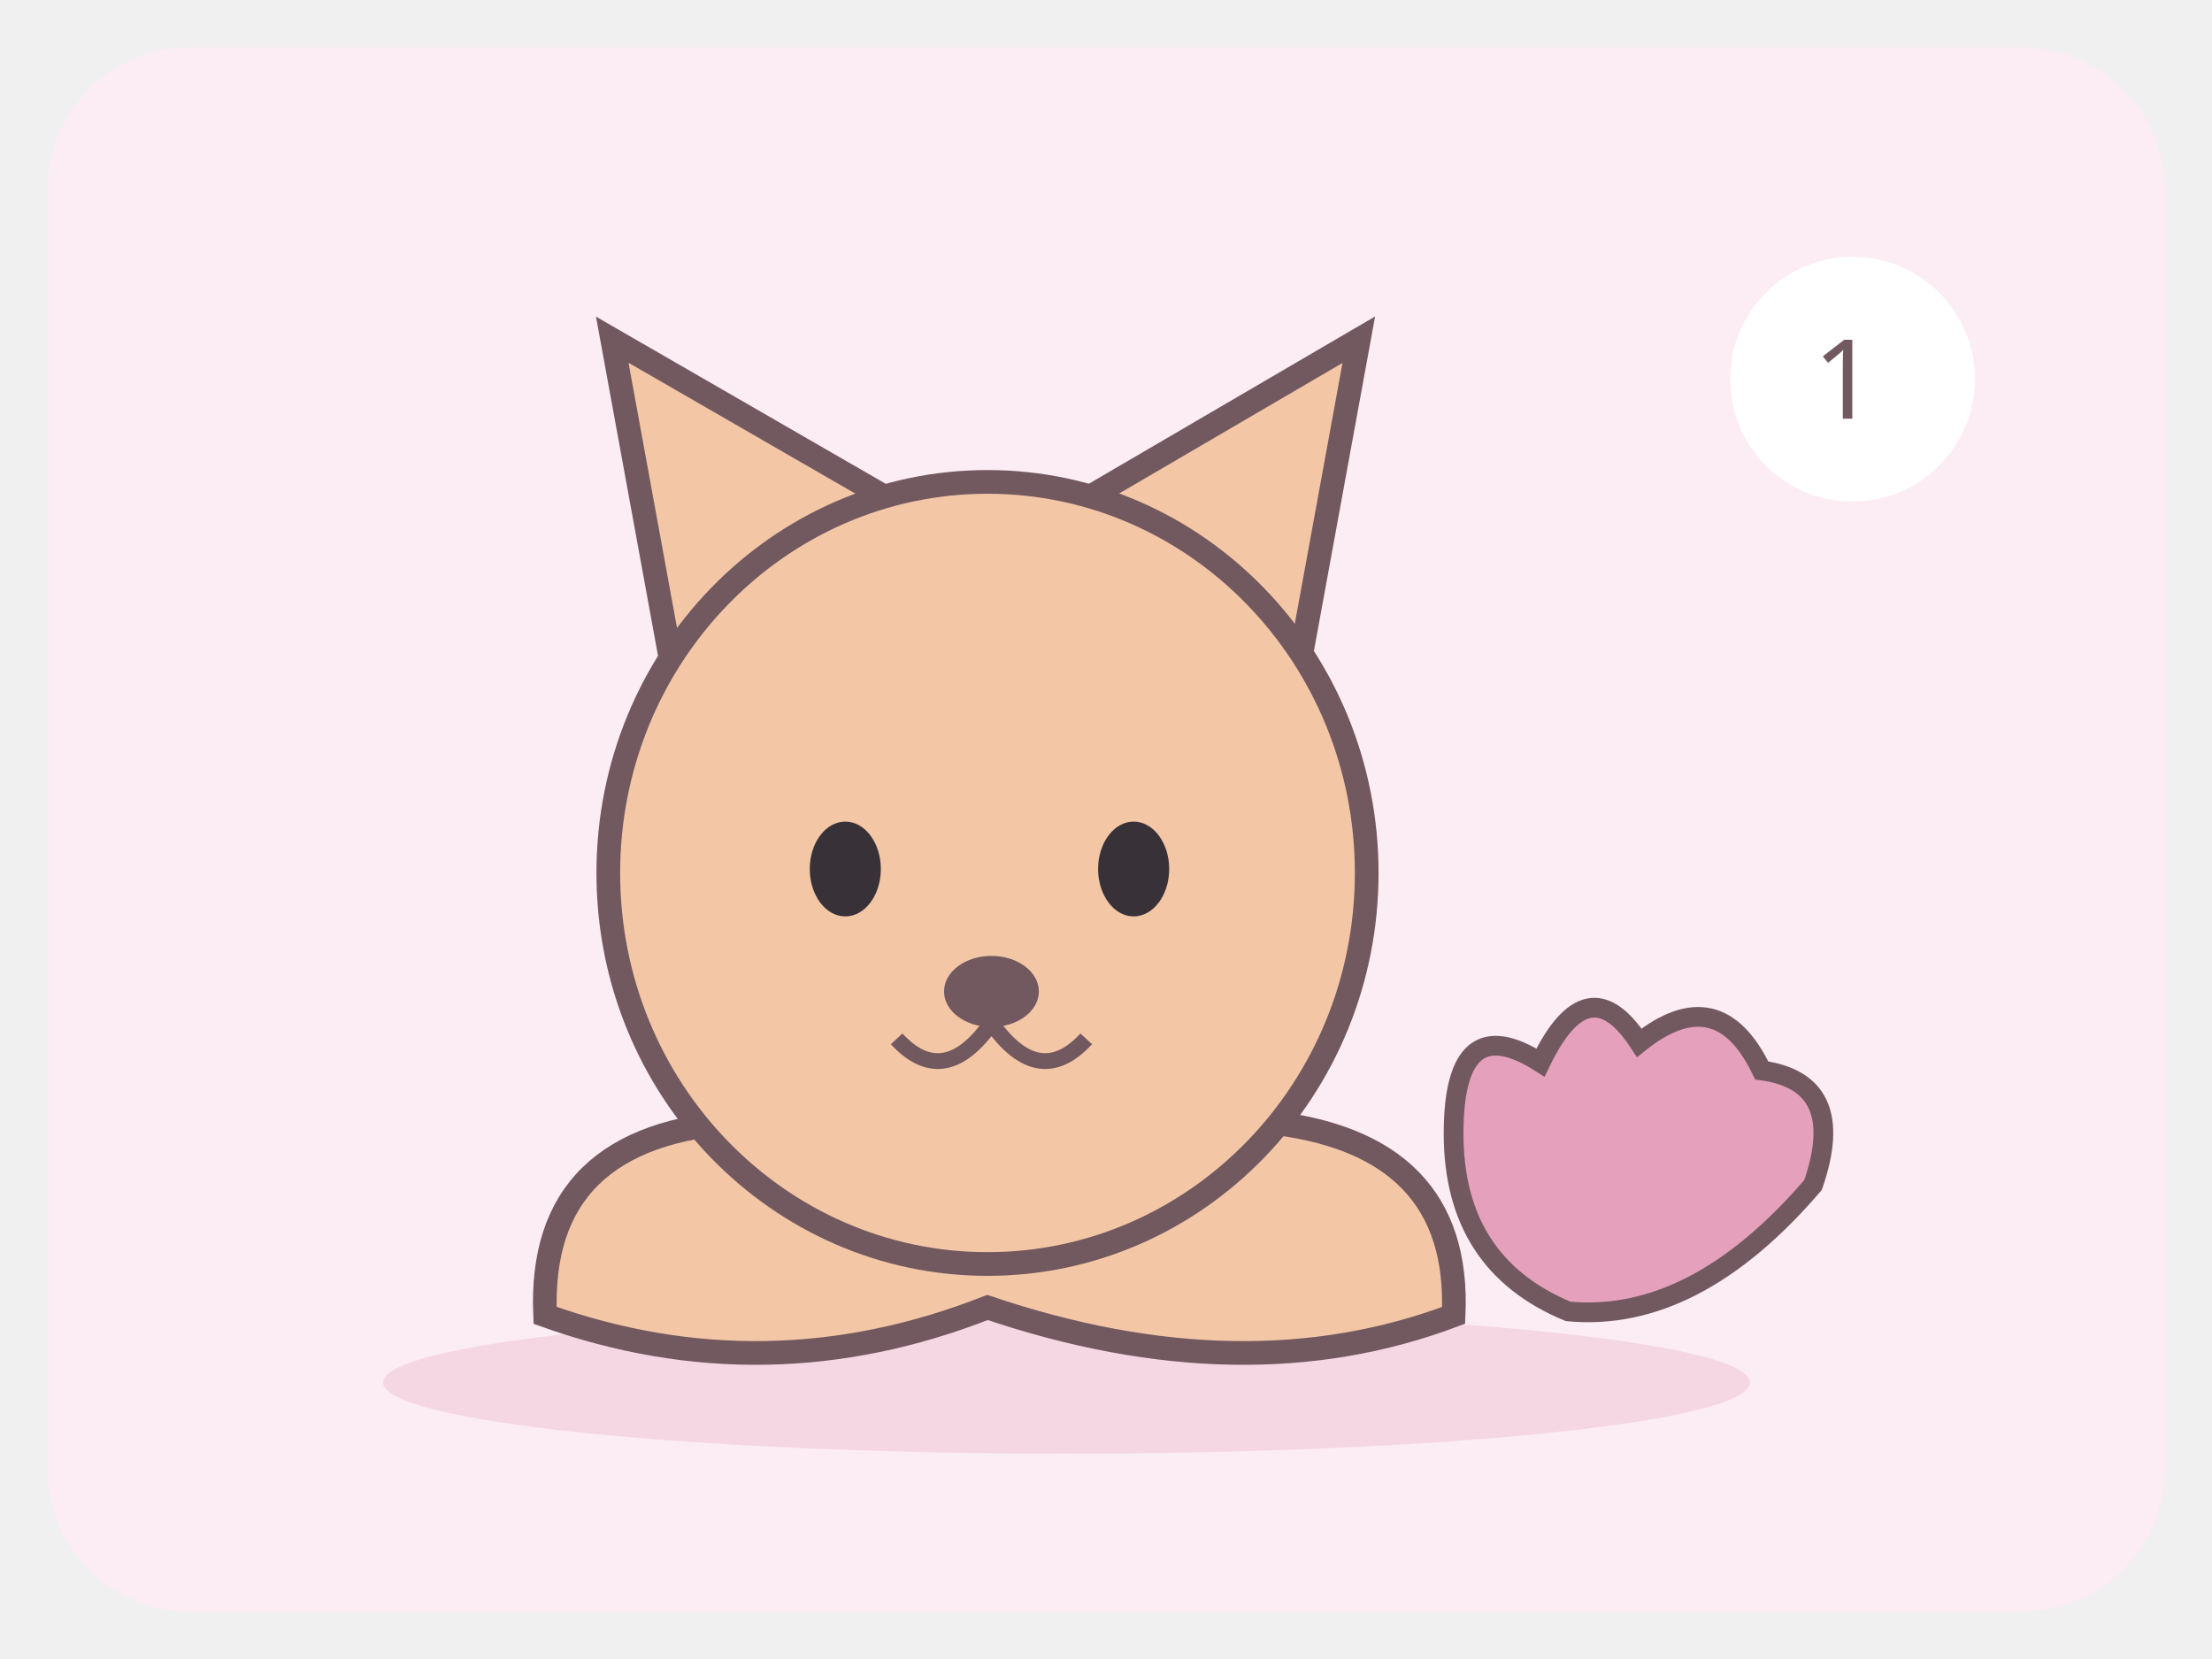
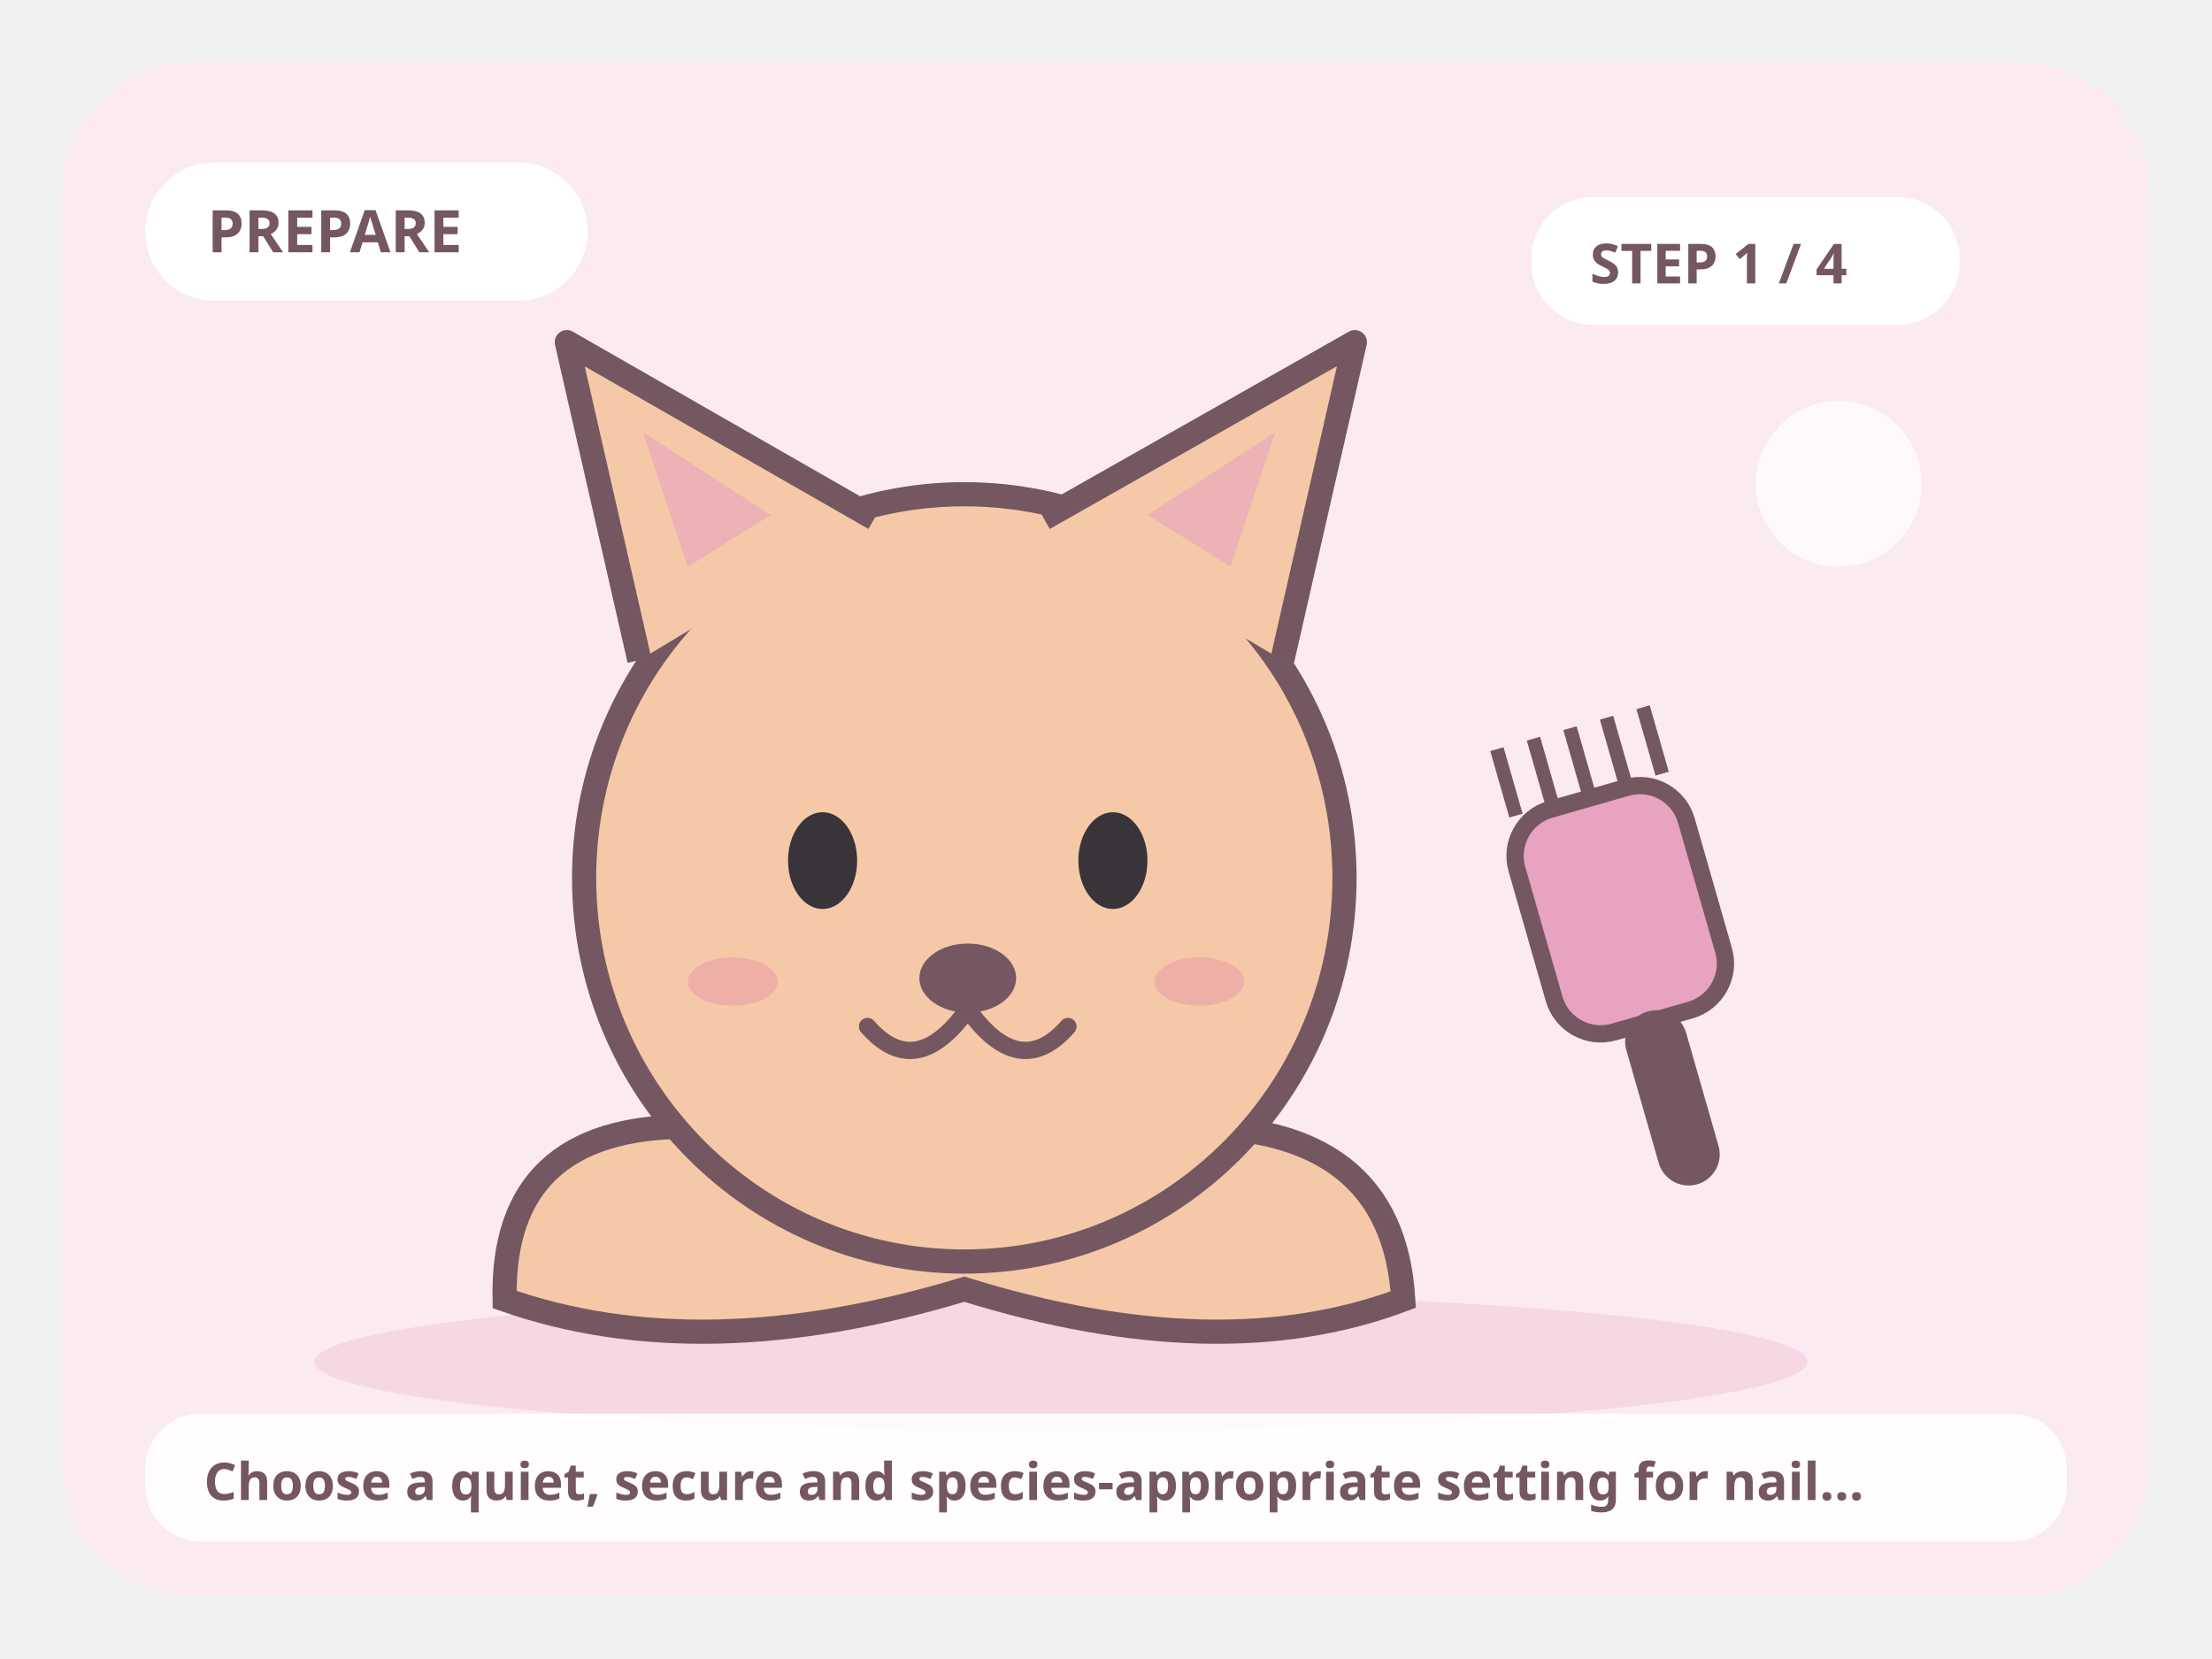
- <svg xmlns="http://www.w3.org/2000/svg" viewBox="0 0 560 420" role="img" aria-label="cat cat nail care cooperation lesson 01">
-   <rect x="12" y="12" width="536" height="396" rx="36" fill="#FCECF3" />
-   <ellipse cx="270" cy="350" rx="173" ry="18" fill="#E5A0BC" opacity=".3" />
-   <path d="M368 287q0-32 22-18 12-25 25-5 20-16 31 7 22 3 13 29-30 35-62 32-29-12-29-45Z" fill="#E5A0BC" stroke="#725960" stroke-width="5" />
-   <path d="M188 284q-52 3-50 49 56 20 112-2 65 22 118 2 2-44-48-49" fill="#F3C6A6" stroke="#725960" stroke-width="6" />
-   <path d="M170 168l-15-82 78 45M267 131l77-45-15 82" fill="#F3C6A6" stroke="#725960" stroke-width="6" />
-   <ellipse cx="250" cy="221" rx="96" ry="99" fill="#F3C6A6" stroke="#725960" stroke-width="6" />
-   <ellipse cx="214" cy="220" rx="9" ry="12" fill="#383238" />
-   <ellipse cx="287" cy="220" rx="9" ry="12" fill="#383238" />
-   <ellipse cx="251" cy="251" rx="12" ry="9" fill="#725960" />
-   <path d="M251 259q-12 17-24 4m24-4q12 17 24 4" stroke="#725960" stroke-width="4" fill="none" />
-   <circle cx="469" cy="96" r="31" fill="white" />
-   <text x="459" y="106" font-family="sans-serif" font-size="28" fill="#725960">1</text>
+ <svg xmlns="http://www.w3.org/2000/svg" viewBox="0 0 640 480" role="img" aria-labelledby="title description">
+   <rect x="18" y="18" width="604" height="444" rx="38" fill="#FBEAF2" />
+   <ellipse cx="307" cy="394" rx="216" ry="20" fill="#E7A3C0" opacity=".25" />
+   <circle cx="532" cy="140" r="24" fill="white" opacity=".7" />
+   <g transform="translate(0 0) rotate(-16 462 274)">
+     <rect x="446" y="232" width="51" height="67" rx="14" fill="#E7A3C0" stroke="#745760" stroke-width="5" />
+     <path d="M450 231v-20m11 20v-20m11 20v-20m11 20v-20m11 20v-20" stroke="#745760" stroke-width="4" />
+     <rect x="462" y="296" width="18" height="52" rx="9" fill="#745760" />
+   </g>
+   <g transform="rotate(0 280 275)">
+     <path d="M199 326q-54 0-53 50 57 20 133-3 74 23 127 3-3-51-64-50" fill="#F5C9A8" stroke="#745760" stroke-width="7" />
+     <ellipse cx="279" cy="254" rx="110" ry="111" fill="#F5C9A8" stroke="#745760" stroke-width="7" />
+     <path d="M185 191l-21-92 89 51M302 150l90-51-21 92" fill="#F5C9A8" stroke="#745760" stroke-width="7" stroke-linejoin="round" />
+     <path d="M199 164l-13-39 37 24m109 0 37-24-13 39" fill="#E7A3C0" opacity=".6" />
+     <ellipse cx="238" cy="249" rx="10" ry="14" fill="#39343A" />
+     <ellipse cx="322" cy="249" rx="10" ry="14" fill="#39343A" />
+     <ellipse cx="280" cy="283" rx="14" ry="10" fill="#745760" />
+     <path d="M280 292q-15 21-29 5m29-5q15 21 29 5" stroke="#745760" stroke-width="5" fill="none" stroke-linecap="round" />
+     <ellipse cx="212" cy="284" rx="13" ry="7" fill="#E9A0A5" opacity=".6" />
+     <ellipse cx="347" cy="284" rx="13" ry="7" fill="#E9A0A5" opacity=".6" />
+   </g>
+   <rect x="42" y="47" width="128" height="40" rx="20" fill="white" />
+   <text x="60" y="73" font-family="sans-serif" font-size="17" font-weight="700" fill="#745760">PREPARE</text>
+   <g>
+     <rect x="443" y="57" width="124" height="37" rx="18" fill="white" />
+     <text x="460" y="82" font-family="sans-serif" font-weight="700" font-size="16" fill="#745760">STEP 1 / 4</text>
+   </g>
+   <rect x="42" y="409" width="556" height="37" rx="16" fill="white" opacity=".91" />
+   <text x="59" y="434" font-family="sans-serif" font-size="15" font-weight="600" fill="#745760">Choose a quiet, secure and species-appropriate setting for nail…</text>
</svg>
